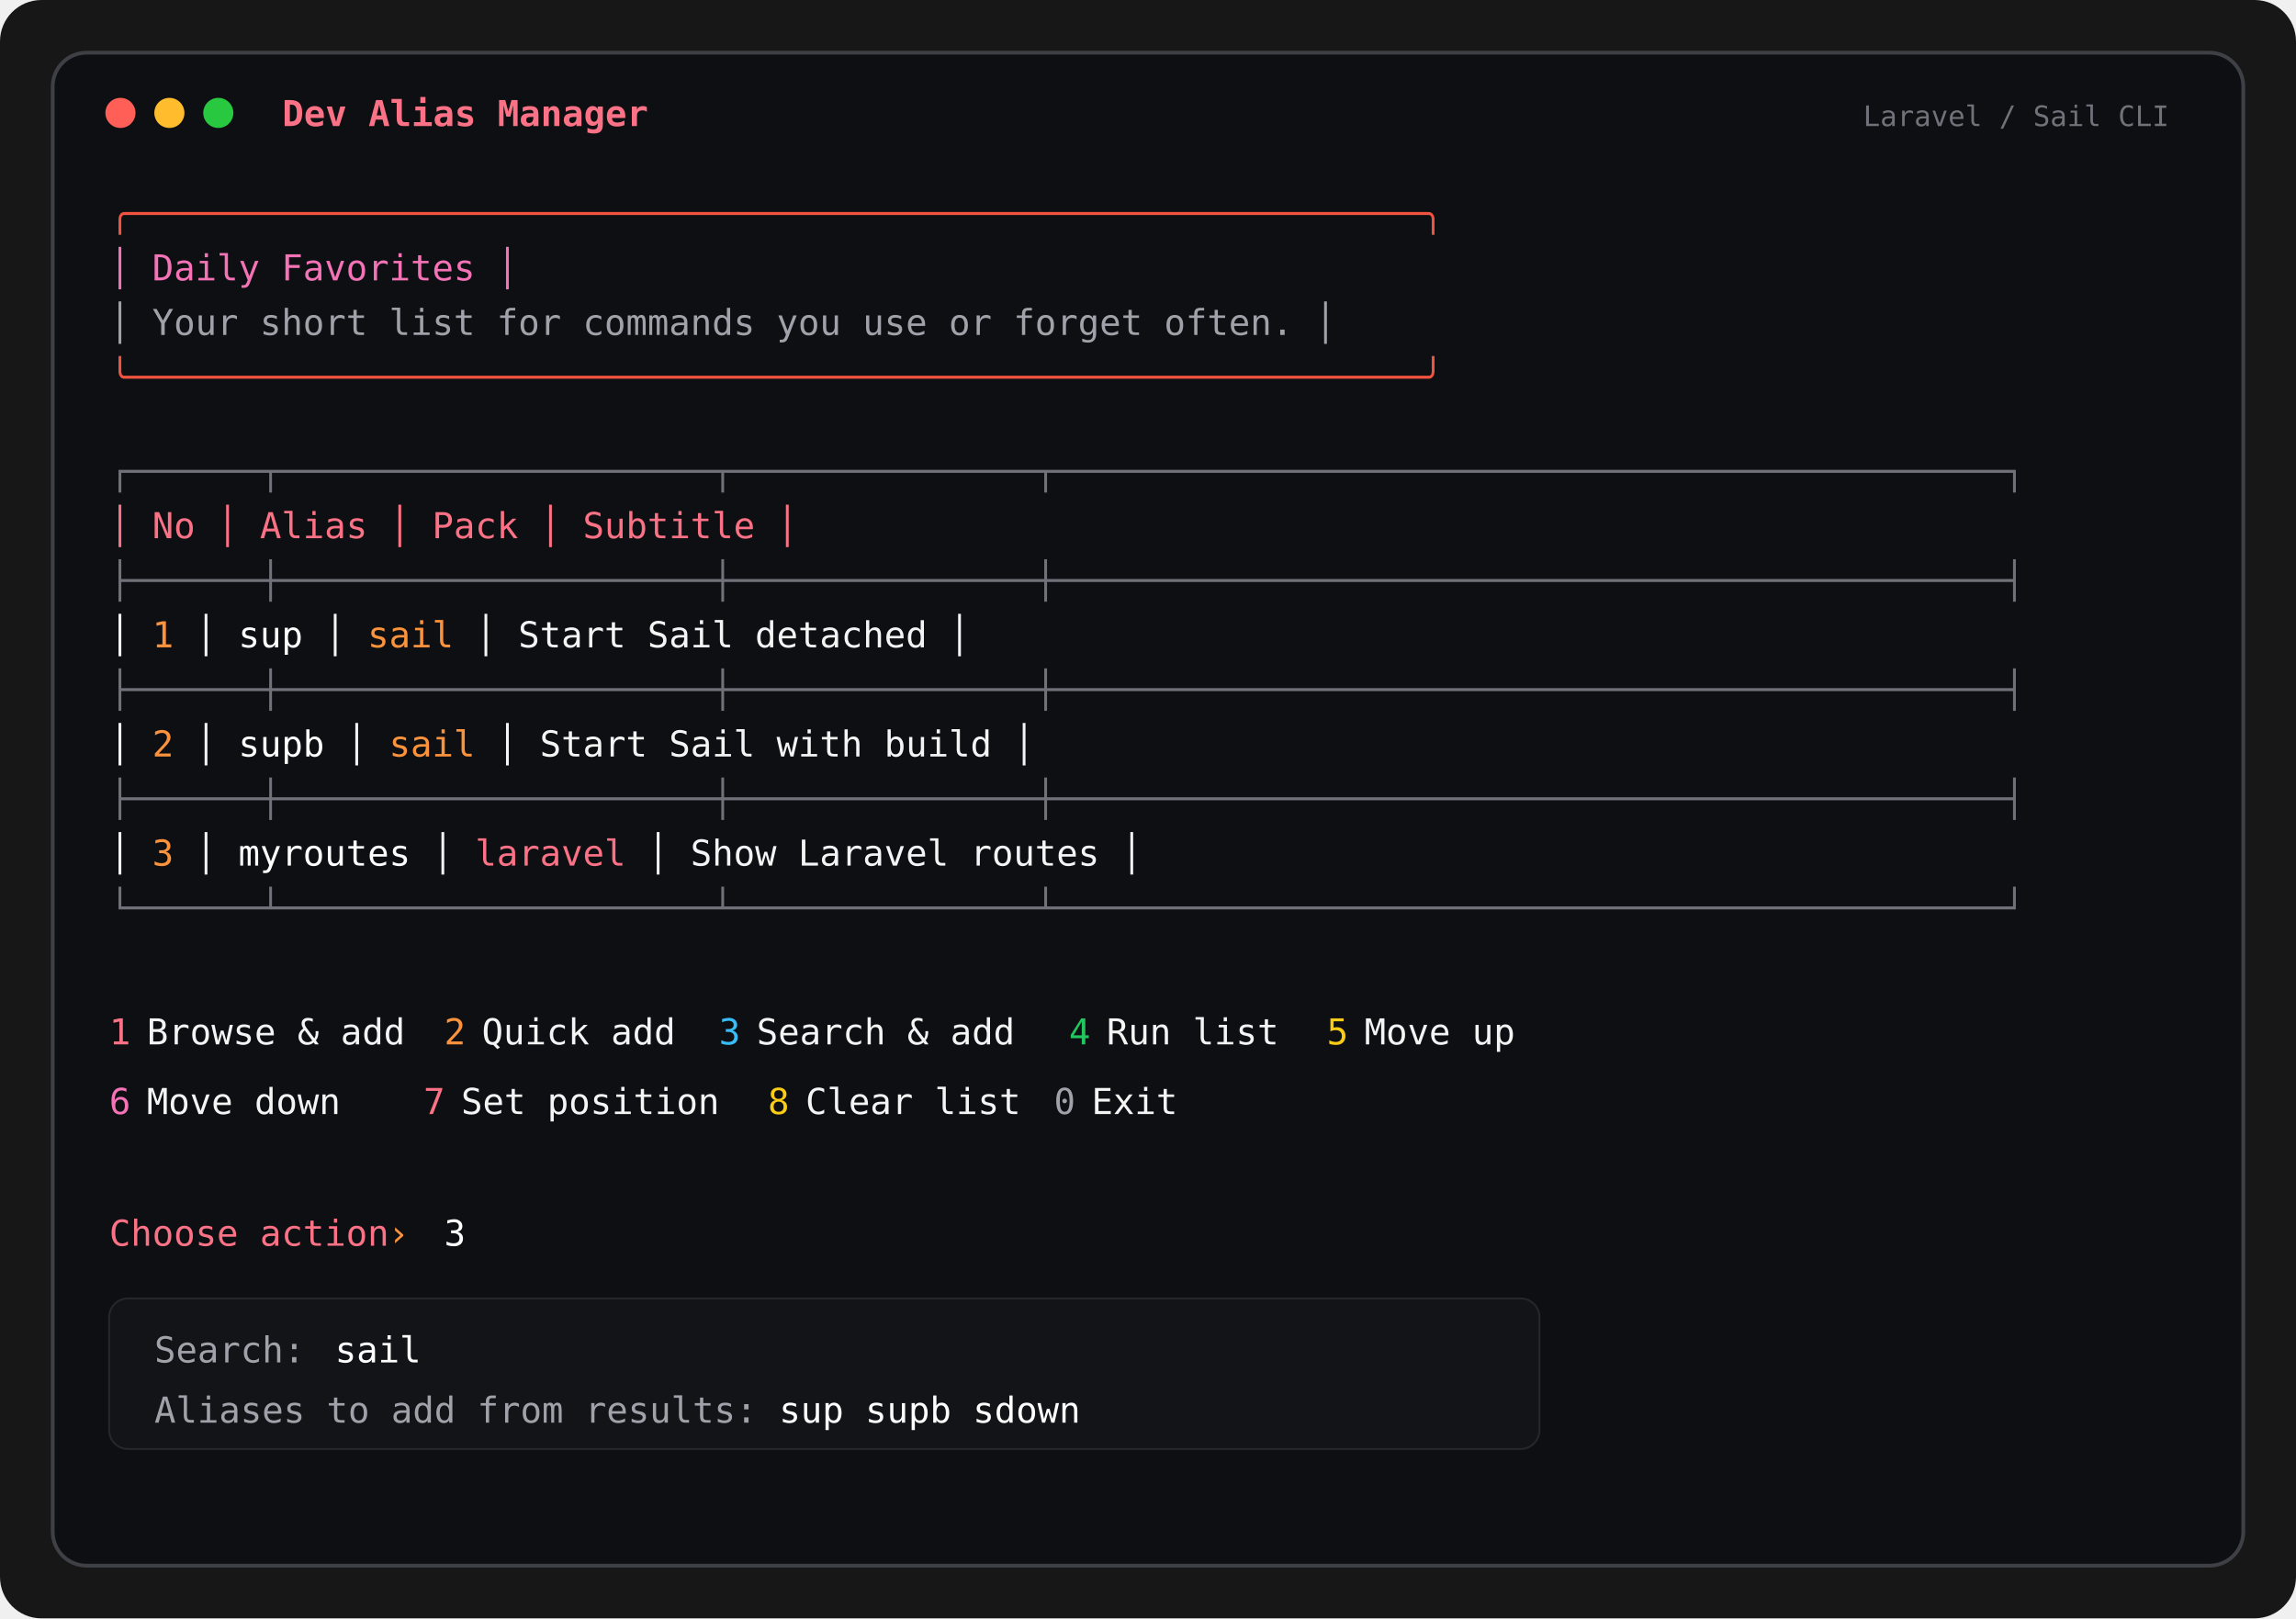
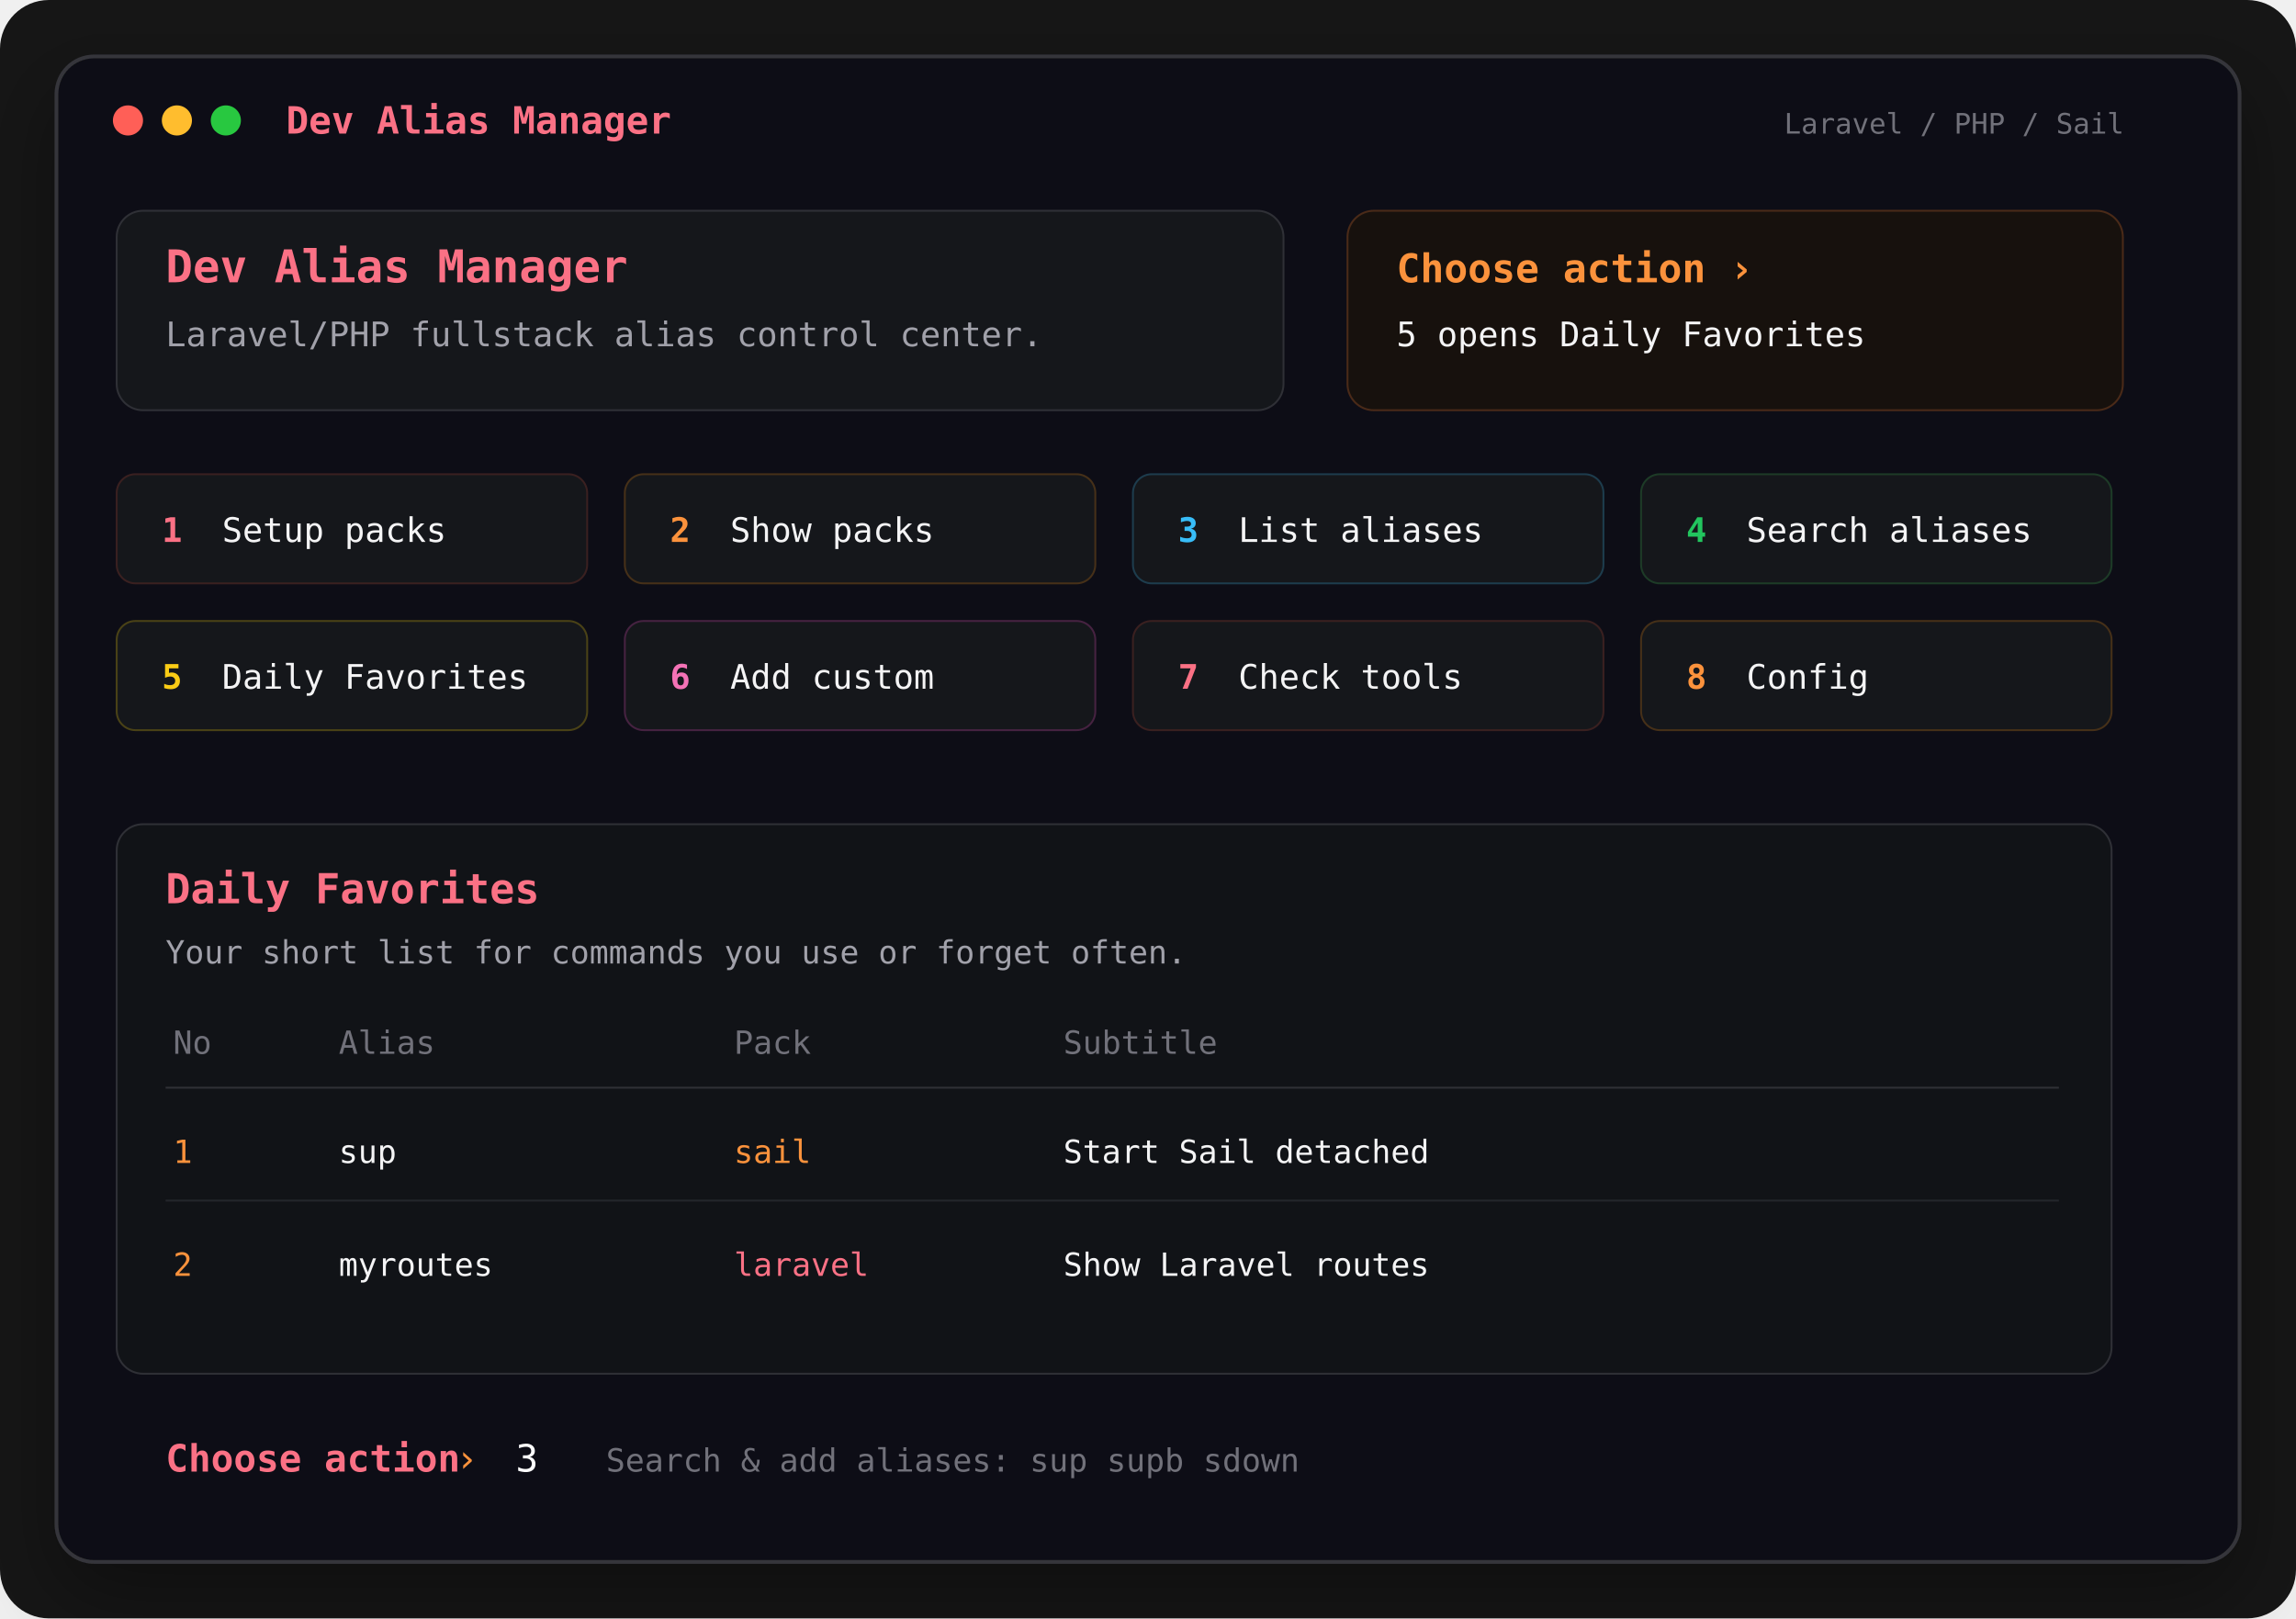
<svg xmlns="http://www.w3.org/2000/svg" width="1220" height="860" viewBox="0 0 1220 860" role="img" aria-labelledby="title desc">
-   <rect width="1220" height="860" rx="22" fill="#171717" />
-   <rect x="28" y="28" width="1164" height="804" rx="18" fill="#0d0f12" stroke="#3f3f46" stroke-width="2" />
-   <circle cx="64" cy="60" r="8" fill="#ff5f57" />
-   <circle cx="90" cy="60" r="8" fill="#ffbd2e" />
-   <circle cx="116" cy="60" r="8" fill="#28c840" />
-   <text x="150" y="67" fill="#fb7185" font-family="ui-monospace, SFMono-Regular, Menlo, Consolas, monospace" font-size="19" font-weight="700">Dev Alias Manager</text>
-   <text x="990" y="67" fill="#71717a" font-family="ui-monospace, SFMono-Regular, Menlo, Consolas, monospace" font-size="15">Laravel / Sail CLI</text>
-   <g font-family="ui-monospace, SFMono-Regular, Menlo, Consolas, monospace" font-size="19">
-     <text x="58" y="120" fill="#f05340">╭────────────────────────────────────────────────────────────╮</text>
-     <text x="58" y="149" fill="#f472b6">│ Daily Favorites                                            │</text>
-     <text x="58" y="178" fill="#a1a1aa">│ Your short list for commands you use or forget often.      │</text>
-     <text x="58" y="207" fill="#f05340">╰────────────────────────────────────────────────────────────╯</text>
-     <text x="58" y="257" fill="#71717a">┌──────┬────────────────────┬──────────────┬────────────────────────────────────────────┐</text>
-     <text x="58" y="286" fill="#fb7185">│ No   │ Alias              │ Pack         │ Subtitle                                   │</text>
-     <text x="58" y="315" fill="#71717a">├──────┼────────────────────┼──────────────┼────────────────────────────────────────────┤</text>
-     <text x="58" y="344" fill="#f4f4f5">│ <tspan fill="#fb923c">1</tspan>    │ <tspan fill="#ffffff">sup</tspan>                │ <tspan fill="#fb923c">sail</tspan>         │ Start Sail detached                        │</text>
-     <text x="58" y="373" fill="#71717a">├──────┼────────────────────┼──────────────┼────────────────────────────────────────────┤</text>
-     <text x="58" y="402" fill="#f4f4f5">│ <tspan fill="#fb923c">2</tspan>    │ <tspan fill="#ffffff">supb</tspan>               │ <tspan fill="#fb923c">sail</tspan>         │ Start Sail with build                      │</text>
-     <text x="58" y="431" fill="#71717a">├──────┼────────────────────┼──────────────┼────────────────────────────────────────────┤</text>
-     <text x="58" y="460" fill="#f4f4f5">│ <tspan fill="#fb923c">3</tspan>    │ <tspan fill="#ffffff">myroutes</tspan>           │ <tspan fill="#fb7185">laravel</tspan>      │ Show Laravel routes                        │</text>
-     <text x="58" y="489" fill="#71717a">└──────┴────────────────────┴──────────────┴────────────────────────────────────────────┘</text>
-     <text x="58" y="555" fill="#fb7185">1</text>
-     <text x="78" y="555" fill="#f4f4f5">Browse &amp; add</text>
-     <text x="236" y="555" fill="#fb923c">2</text>
-     <text x="256" y="555" fill="#f4f4f5">Quick add</text>
-     <text x="382" y="555" fill="#38bdf8">3</text>
-     <text x="402" y="555" fill="#f4f4f5">Search &amp; add</text>
-     <text x="568" y="555" fill="#22c55e">4</text>
-     <text x="588" y="555" fill="#f4f4f5">Run list</text>
-     <text x="705" y="555" fill="#facc15">5</text>
-     <text x="725" y="555" fill="#f4f4f5">Move up</text>
-     <text x="58" y="592" fill="#f472b6">6</text>
-     <text x="78" y="592" fill="#f4f4f5">Move down</text>
-     <text x="225" y="592" fill="#fb7185">7</text>
-     <text x="245" y="592" fill="#f4f4f5">Set position</text>
-     <text x="408" y="592" fill="#facc15">8</text>
-     <text x="428" y="592" fill="#f4f4f5">Clear list</text>
-     <text x="560" y="592" fill="#a1a1aa">0</text>
-     <text x="580" y="592" fill="#f4f4f5">Exit</text>
-     <text x="58" y="662" fill="#fb7185">Choose action</text>
-     <text x="206" y="662" fill="#fb923c">›</text>
-     <text x="236" y="662" fill="#ffffff">3</text>
-     <rect x="58" y="690" width="760" height="80" rx="10" fill="#121417" stroke="#27272a" />
-     <text x="82" y="724" fill="#a1a1aa">Search:</text>
-     <text x="178" y="724" fill="#ffffff">sail</text>
-     <text x="82" y="756" fill="#a1a1aa">Aliases to add from results:</text>
-     <text x="414" y="756" fill="#ffffff">sup supb sdown</text>
+   <defs>
+     <filter id="shadow" x="-20%" y="-20%" width="140%" height="140%">
+       <feDropShadow dx="0" dy="18" stdDeviation="22" flood-color="#000000" flood-opacity="0.35" />
+     </filter>
+   </defs>
+   <rect width="1220" height="860" rx="26" fill="#161616" />
+   <rect x="30" y="30" width="1160" height="800" rx="20" fill="#0d0f12" stroke="#34343a" stroke-width="2" filter="url(#shadow)" />
+   <circle cx="68" cy="64" r="8" fill="#ff5f57" />
+   <circle cx="94" cy="64" r="8" fill="#ffbd2e" />
+   <circle cx="120" cy="64" r="8" fill="#28c840" />
+   <text x="152" y="71" fill="#fb7185" font-family="ui-monospace, SFMono-Regular, Menlo, Consolas, monospace" font-size="20" font-weight="700">Dev Alias Manager</text>
+   <text x="948" y="71" fill="#71717a" font-family="ui-monospace, SFMono-Regular, Menlo, Consolas, monospace" font-size="15">Laravel / PHP / Sail</text>
+   <g font-family="ui-monospace, SFMono-Regular, Menlo, Consolas, monospace">
+     <rect x="62" y="112" width="620" height="106" rx="14" fill="#15171b" stroke="#2f3036" />
+     <text x="88" y="150" fill="#fb7185" font-size="24" font-weight="700">Dev Alias Manager</text>
+     <text x="88" y="184" fill="#a1a1aa" font-size="18">Laravel/PHP fullstack alias control center.</text>
+     <rect x="716" y="112" width="412" height="106" rx="14" fill="#17110d" stroke="#4a2a18" />
+     <text x="742" y="150" fill="#fb923c" font-size="21" font-weight="700">Choose action ›</text>
+     <text x="742" y="184" fill="#f4f4f5" font-size="18">5 opens Daily Favorites</text>
+     <g font-size="18">
+       <rect x="62" y="252" width="250" height="58" rx="10" fill="#15171b" stroke="#3a2020" />
+       <text x="86" y="288" fill="#fb7185" font-weight="700">1</text>
+       <text x="118" y="288" fill="#f4f4f5">Setup packs</text>
+       <rect x="332" y="252" width="250" height="58" rx="10" fill="#15171b" stroke="#463018" />
+       <text x="356" y="288" fill="#fb923c" font-weight="700">2</text>
+       <text x="388" y="288" fill="#f4f4f5">Show packs</text>
+       <rect x="602" y="252" width="250" height="58" rx="10" fill="#15171b" stroke="#1d3c4d" />
+       <text x="626" y="288" fill="#38bdf8" font-weight="700">3</text>
+       <text x="658" y="288" fill="#f4f4f5">List aliases</text>
+       <rect x="872" y="252" width="250" height="58" rx="10" fill="#15171b" stroke="#1d3b27" />
+       <text x="896" y="288" fill="#22c55e" font-weight="700">4</text>
+       <text x="928" y="288" fill="#f4f4f5">Search aliases</text>
+       <rect x="62" y="330" width="250" height="58" rx="10" fill="#15171b" stroke="#4a4216" />
+       <text x="86" y="366" fill="#facc15" font-weight="700">5</text>
+       <text x="118" y="366" fill="#f4f4f5">Daily Favorites</text>
+       <rect x="332" y="330" width="250" height="58" rx="10" fill="#15171b" stroke="#462241" />
+       <text x="356" y="366" fill="#f472b6" font-weight="700">6</text>
+       <text x="388" y="366" fill="#f4f4f5">Add custom</text>
+       <rect x="602" y="330" width="250" height="58" rx="10" fill="#15171b" stroke="#3a2020" />
+       <text x="626" y="366" fill="#fb7185" font-weight="700">7</text>
+       <text x="658" y="366" fill="#f4f4f5">Check tools</text>
+       <rect x="872" y="330" width="250" height="58" rx="10" fill="#15171b" stroke="#463018" />
+       <text x="896" y="366" fill="#fb923c" font-weight="700">8</text>
+       <text x="928" y="366" fill="#f4f4f5">Config</text>
+     </g>
+     <rect x="62" y="438" width="1060" height="292" rx="14" fill="#111317" stroke="#2f3036" />
+     <text x="88" y="480" fill="#fb7185" font-size="22" font-weight="700">Daily Favorites</text>
+     <text x="88" y="512" fill="#a1a1aa" font-size="17">Your short list for commands you use or forget often.</text>
+     <g font-size="17">
+       <text x="92" y="560" fill="#71717a">No</text>
+       <text x="180" y="560" fill="#71717a">Alias</text>
+       <text x="390" y="560" fill="#71717a">Pack</text>
+       <text x="565" y="560" fill="#71717a">Subtitle</text>
+       <line x1="88" y1="578" x2="1094" y2="578" stroke="#2f3036" />
+       <text x="92" y="618" fill="#fb923c">1</text>
+       <text x="180" y="618" fill="#f4f4f5">sup</text>
+       <text x="390" y="618" fill="#fb923c">sail</text>
+       <text x="565" y="618" fill="#f4f4f5">Start Sail detached</text>
+       <line x1="88" y1="638" x2="1094" y2="638" stroke="#24262b" />
+       <text x="92" y="678" fill="#fb923c">2</text>
+       <text x="180" y="678" fill="#f4f4f5">myroutes</text>
+       <text x="390" y="678" fill="#fb7185">laravel</text>
+       <text x="565" y="678" fill="#f4f4f5">Show Laravel routes</text>
+     </g>
+     <text x="88" y="782" fill="#fb7185" font-size="20" font-weight="700">Choose action</text>
+     <text x="242" y="782" fill="#fb923c" font-size="20">›</text>
+     <text x="274" y="782" fill="#ffffff" font-size="20">3</text>
+     <text x="322" y="782" fill="#71717a" font-size="17">Search &amp; add aliases: sup supb sdown</text>
  </g>
</svg>
